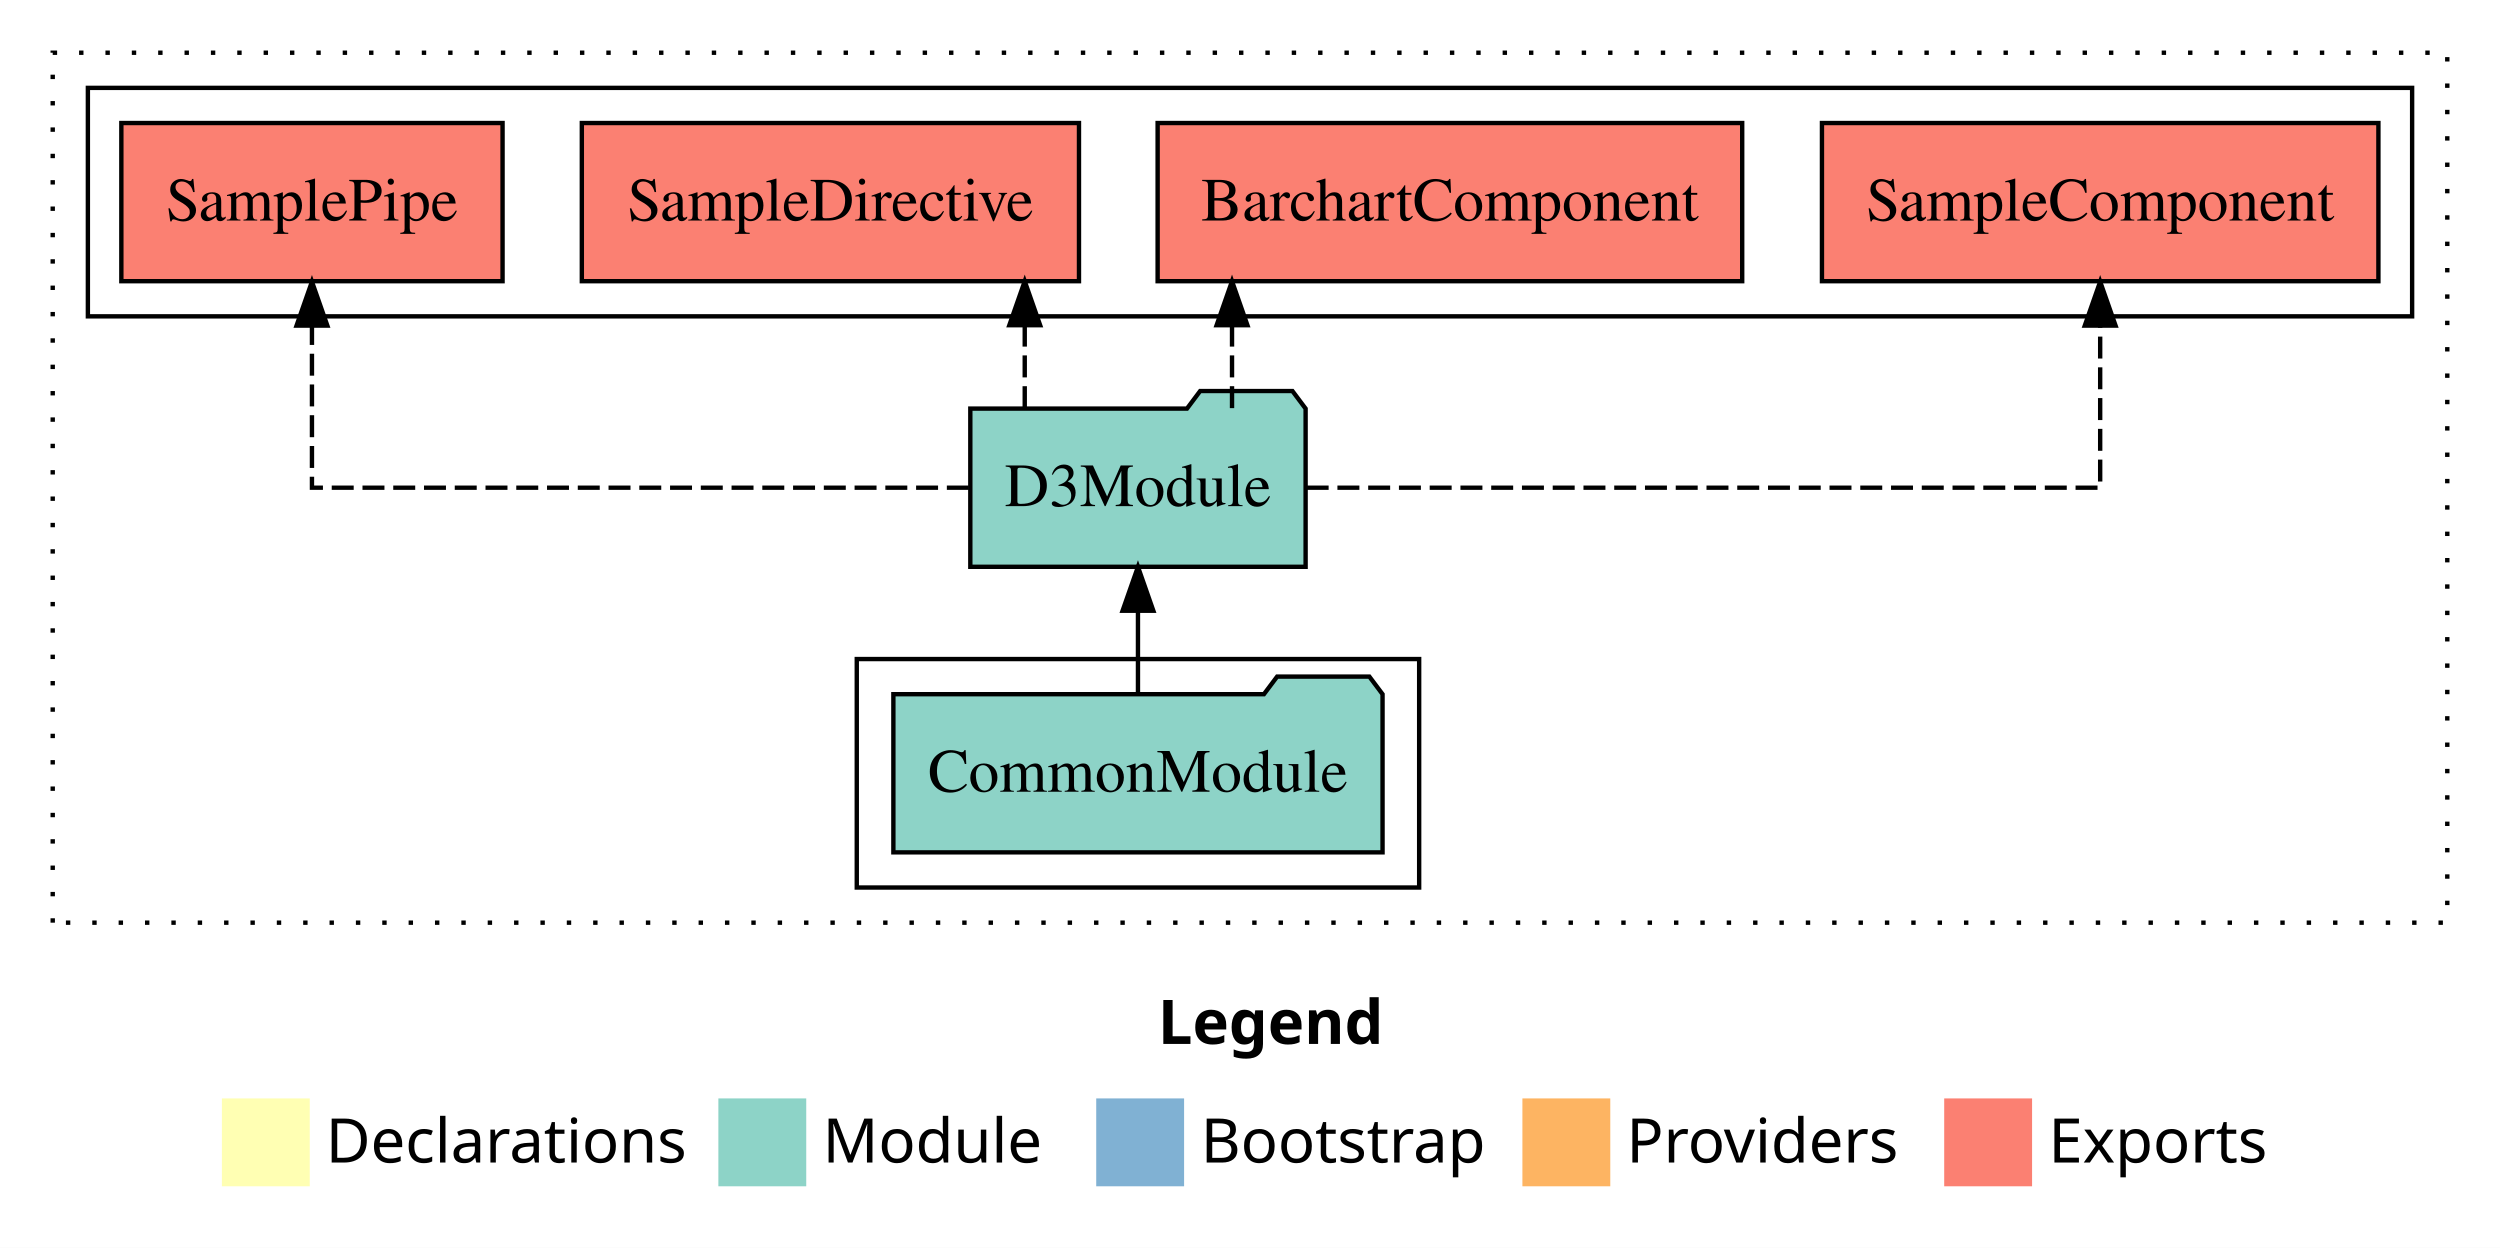
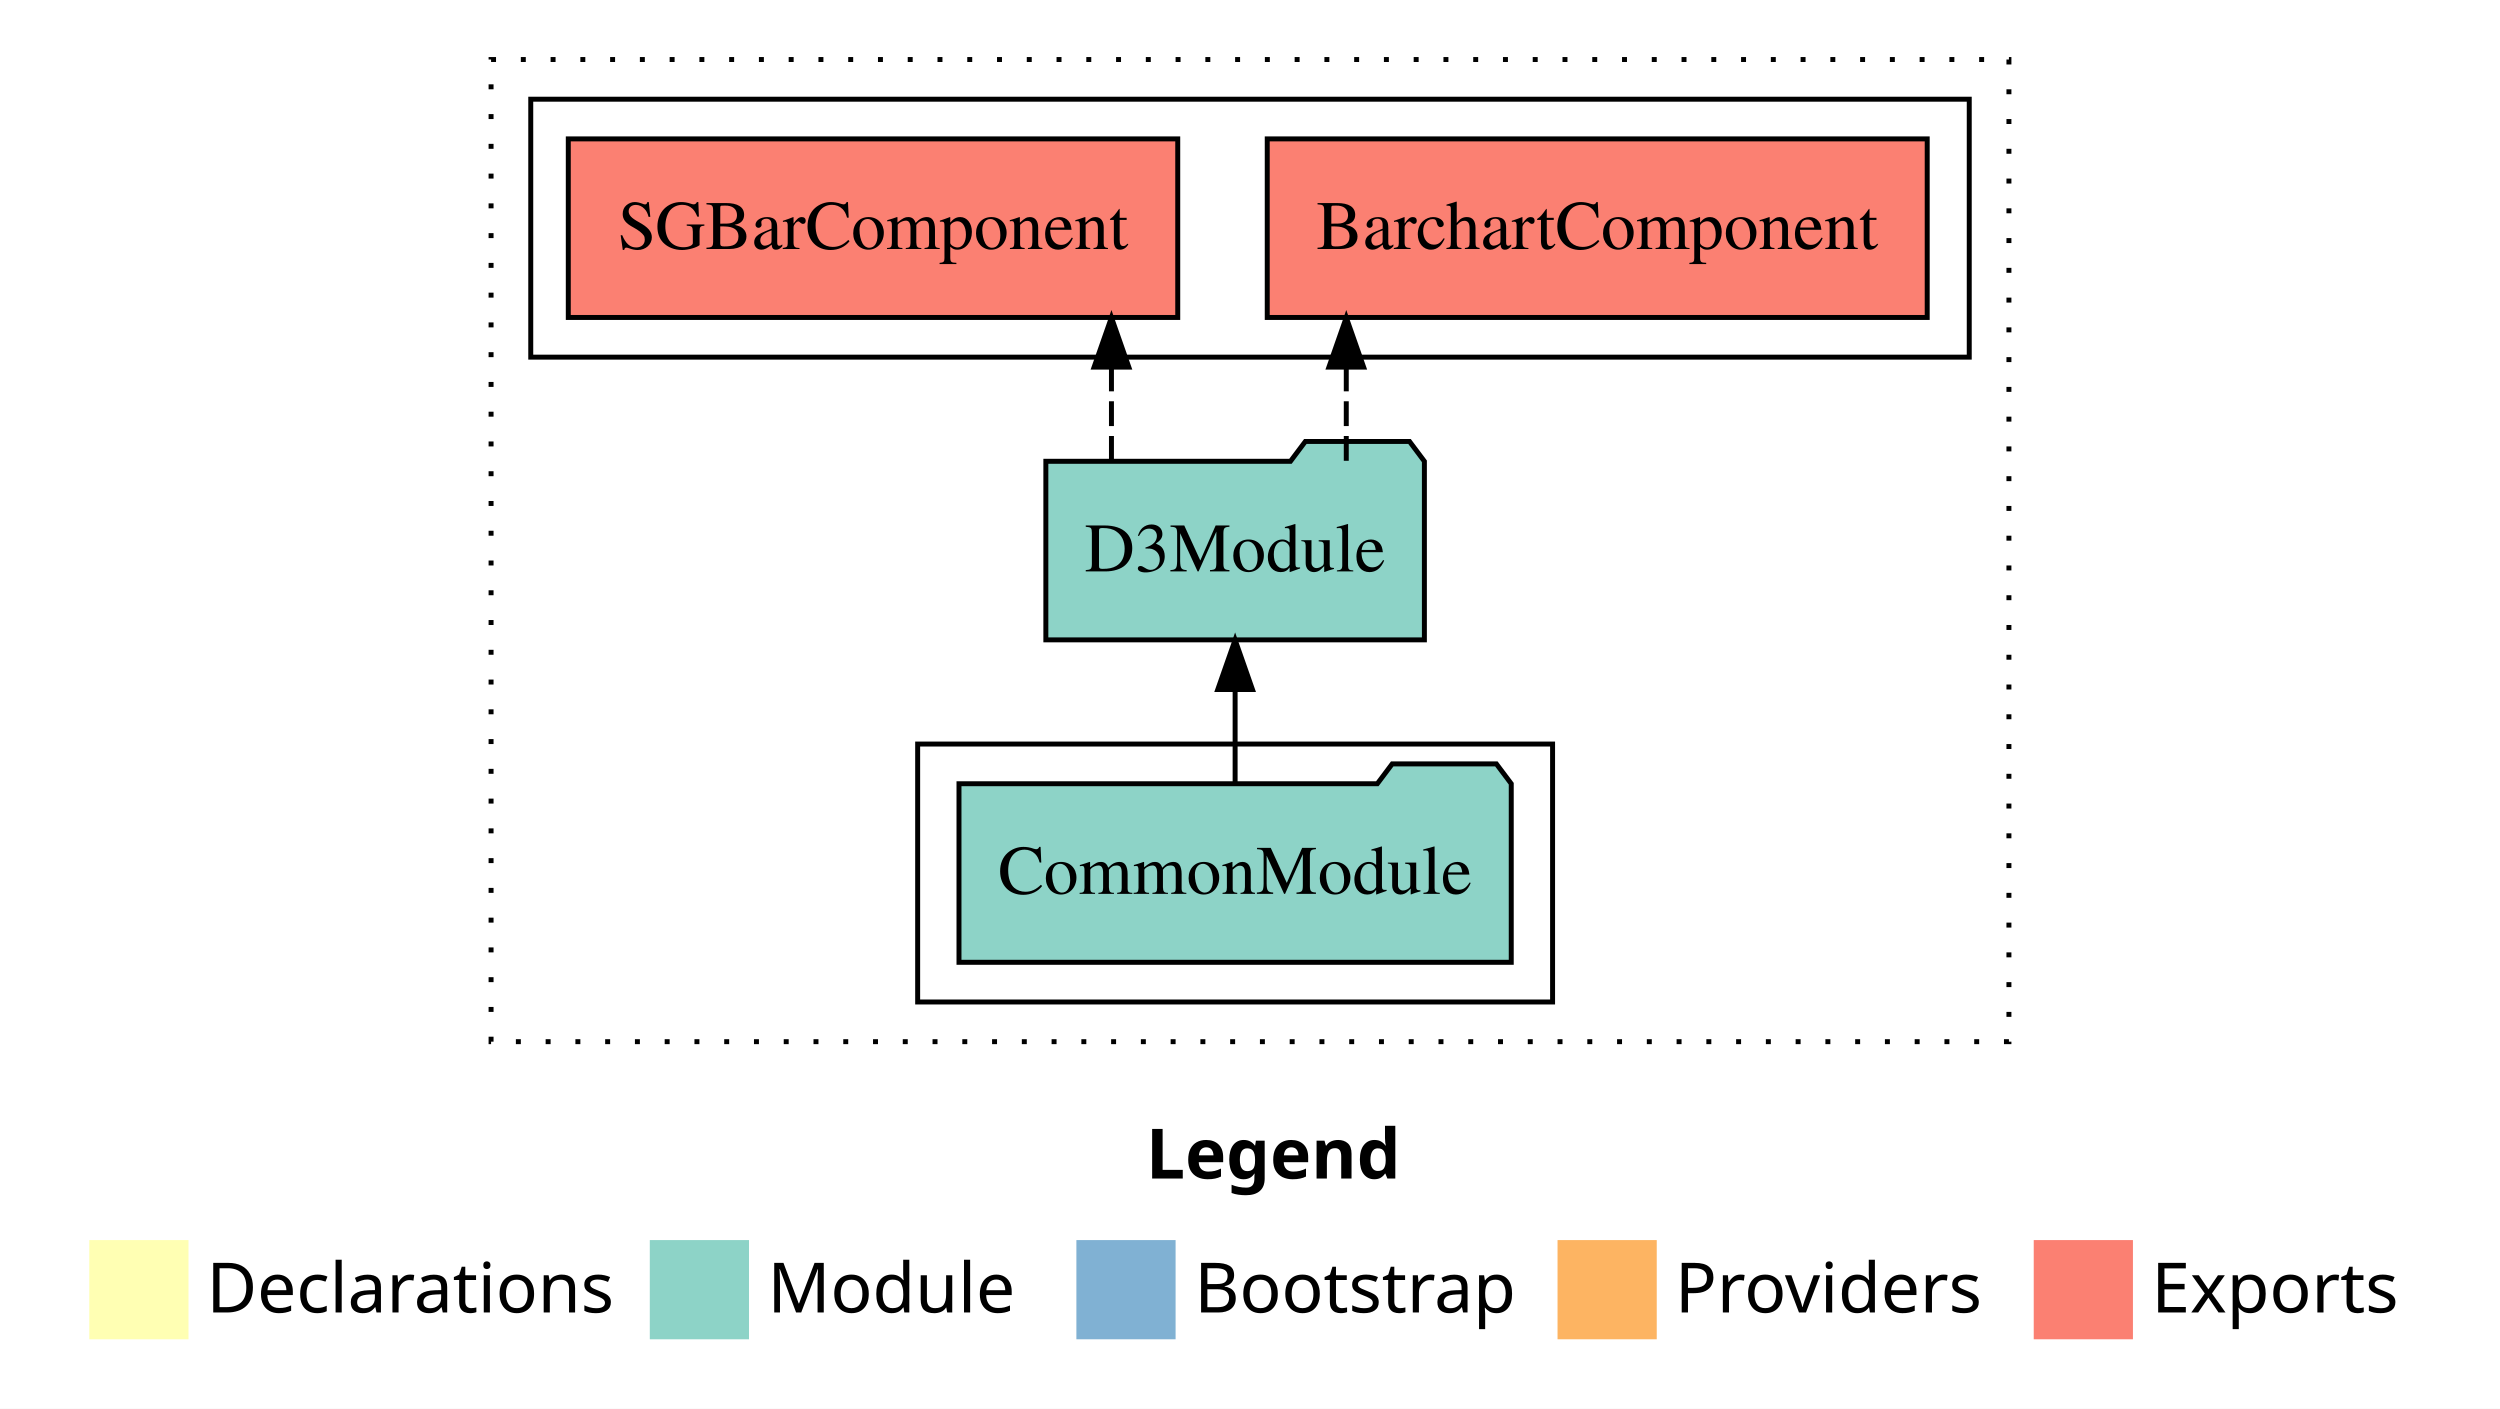
- <svg xmlns="http://www.w3.org/2000/svg" width="569pt" height="284pt" viewBox="0.00 0.00 569.00 284.00">
+ <svg xmlns="http://www.w3.org/2000/svg" width="504pt" height="284pt" viewBox="0.00 0.00 504.00 284.00">
  <g id="graph0" class="graph" transform="scale(1 1) rotate(0) translate(4 280)">
-     <polygon fill="#ffffff" stroke="transparent" points="-4,4 -4,-280 565,-280 565,4 -4,4" />
-     <text text-anchor="start" x="259.509" y="-42.4" font-family="sans-serif" font-weight="bold" font-size="14.00" fill="#000000">Legend</text>
-     <polygon fill="#ffffb3" stroke="transparent" points="46.5,-10 46.5,-30 66.5,-30 66.5,-10 46.5,-10" />
-     <text text-anchor="start" x="70.129" y="-15.4" font-family="sans-serif" font-size="14.00" fill="#000000">  Declarations</text>
-     <polygon fill="#8dd3c7" stroke="transparent" points="159.5,-10 159.5,-30 179.5,-30 179.5,-10 159.5,-10" />
-     <text text-anchor="start" x="183.225" y="-15.4" font-family="sans-serif" font-size="14.00" fill="#000000">  Module</text>
-     <polygon fill="#80b1d3" stroke="transparent" points="245.5,-10 245.5,-30 265.5,-30 265.5,-10 245.5,-10" />
-     <text text-anchor="start" x="269.281" y="-15.4" font-family="sans-serif" font-size="14.00" fill="#000000">  Bootstrap</text>
-     <polygon fill="#fdb462" stroke="transparent" points="342.5,-10 342.5,-30 362.5,-30 362.5,-10 342.5,-10" />
-     <text text-anchor="start" x="366.173" y="-15.4" font-family="sans-serif" font-size="14.00" fill="#000000">  Providers</text>
-     <polygon fill="#fb8072" stroke="transparent" points="438.5,-10 438.5,-30 458.5,-30 458.5,-10 438.5,-10" />
-     <text text-anchor="start" x="462.226" y="-15.4" font-family="sans-serif" font-size="14.00" fill="#000000">  Exports</text>
+     <polygon fill="#ffffff" stroke="transparent" points="-4,4 -4,-280 500,-280 500,4 -4,4" />
+     <text text-anchor="start" x="227.009" y="-42.4" font-family="sans-serif" font-weight="bold" font-size="14.00" fill="#000000">Legend</text>
+     <polygon fill="#ffffb3" stroke="transparent" points="14,-10 14,-30 34,-30 34,-10 14,-10" />
+     <text text-anchor="start" x="37.629" y="-15.4" font-family="sans-serif" font-size="14.00" fill="#000000">  Declarations</text>
+     <polygon fill="#8dd3c7" stroke="transparent" points="127,-10 127,-30 147,-30 147,-10 127,-10" />
+     <text text-anchor="start" x="150.725" y="-15.4" font-family="sans-serif" font-size="14.00" fill="#000000">  Module</text>
+     <polygon fill="#80b1d3" stroke="transparent" points="213,-10 213,-30 233,-30 233,-10 213,-10" />
+     <text text-anchor="start" x="236.781" y="-15.4" font-family="sans-serif" font-size="14.00" fill="#000000">  Bootstrap</text>
+     <polygon fill="#fdb462" stroke="transparent" points="310,-10 310,-30 330,-30 330,-10 310,-10" />
+     <text text-anchor="start" x="333.673" y="-15.4" font-family="sans-serif" font-size="14.00" fill="#000000">  Providers</text>
+     <polygon fill="#fb8072" stroke="transparent" points="406,-10 406,-30 426,-30 426,-10 406,-10" />
+     <text text-anchor="start" x="429.726" y="-15.4" font-family="sans-serif" font-size="14.00" fill="#000000">  Exports</text>
    <g id="clust1" class="cluster">
-       <polygon fill="none" stroke="#000000" stroke-dasharray="1,5" points="8,-70 8,-268 553,-268 553,-70 8,-70" />
+       <polygon fill="none" stroke="#000000" stroke-dasharray="1,5" points="95,-70 95,-268 401,-268 401,-70 95,-70" />
    </g>
    <g id="clust3" class="cluster">
-       <polygon fill="none" stroke="#000000" points="191,-78 191,-130 319,-130 319,-78 191,-78" />
+       <polygon fill="none" stroke="#000000" points="181,-78 181,-130 309,-130 309,-78 181,-78" />
    </g>
    <g id="clust4" class="cluster">
-       <polygon fill="none" stroke="#000000" points="16,-208 16,-260 545,-260 545,-208 16,-208" />
+       <polygon fill="none" stroke="#000000" points="103,-208 103,-260 393,-260 393,-208 103,-208" />
    </g>
    <g id="node1" class="node">
-       <polygon fill="#8dd3c7" stroke="#000000" points="310.668,-122 307.668,-126 286.668,-126 283.668,-122 199.332,-122 199.332,-86 310.668,-86 310.668,-122" />
-       <text text-anchor="middle" x="255" y="-99.8" font-family="Times,serif" font-size="14.00" fill="#000000">CommonModule</text>
+       <polygon fill="#8dd3c7" stroke="#000000" points="300.668,-122 297.668,-126 276.668,-126 273.668,-122 189.332,-122 189.332,-86 300.668,-86 300.668,-122" />
+       <text text-anchor="middle" x="245" y="-99.8" font-family="Times,serif" font-size="14.00" fill="#000000">CommonModule</text>
    </g>
    <g id="node2" class="node">
-       <polygon fill="#8dd3c7" stroke="#000000" points="293.157,-187 290.157,-191 269.157,-191 266.157,-187 216.843,-187 216.843,-151 293.157,-151 293.157,-187" />
-       <text text-anchor="middle" x="255" y="-164.8" font-family="Times,serif" font-size="14.00" fill="#000000">D3Module</text>
+       <polygon fill="#8dd3c7" stroke="#000000" points="283.157,-187 280.157,-191 259.157,-191 256.157,-187 206.843,-187 206.843,-151 283.157,-151 283.157,-187" />
+       <text text-anchor="middle" x="245" y="-164.8" font-family="Times,serif" font-size="14.00" fill="#000000">D3Module</text>
    </g>
    <g id="edge1" class="edge">
-       <path fill="none" stroke="#000000" d="M255,-122.106C255,-122.106 255,-140.991 255,-140.991" />
-       <polygon fill="#000000" stroke="#000000" points="251.5,-140.991 255,-150.991 258.5,-140.991 251.5,-140.991" />
+       <path fill="none" stroke="#000000" d="M245,-122.106C245,-122.106 245,-140.991 245,-140.991" />
+       <polygon fill="#000000" stroke="#000000" points="241.5,-140.991 245,-150.991 248.5,-140.991 241.5,-140.991" />
    </g>
    <g id="node3" class="node">
-       <polygon fill="#fb8072" stroke="#000000" points="537.326,-252 410.675,-252 410.675,-216 537.326,-216 537.326,-252" />
-       <text text-anchor="middle" x="474" y="-229.8" font-family="Times,serif" font-size="14.00" fill="#000000">SampleComponent </text>
+       <polygon fill="#fb8072" stroke="#000000" points="384.525,-252 251.475,-252 251.475,-216 384.525,-216 384.525,-252" />
+       <text text-anchor="middle" x="318" y="-229.8" font-family="Times,serif" font-size="14.00" fill="#000000">BarchartComponent </text>
    </g>
    <g id="edge2" class="edge">
-       <path fill="none" stroke="#000000" stroke-dasharray="5,2" d="M293.397,-169C356.206,-169 474,-169 474,-169 474,-169 474,-205.894 474,-205.894" />
-       <polygon fill="#000000" stroke="#000000" points="470.5,-205.894 474,-215.894 477.5,-205.894 470.5,-205.894" />
+       <path fill="none" stroke="#000000" stroke-dasharray="5,2" d="M267.408,-187.106C267.408,-187.106 267.408,-205.991 267.408,-205.991" />
+       <polygon fill="#000000" stroke="#000000" points="263.908,-205.991 267.408,-215.991 270.908,-205.991 263.908,-205.991" />
    </g>
    <g id="node4" class="node">
-       <polygon fill="#fb8072" stroke="#000000" points="392.525,-252 259.475,-252 259.475,-216 392.525,-216 392.525,-252" />
-       <text text-anchor="middle" x="326" y="-229.8" font-family="Times,serif" font-size="14.00" fill="#000000">BarchartComponent </text>
+       <polygon fill="#fb8072" stroke="#000000" points="233.433,-252 110.567,-252 110.567,-216 233.433,-216 233.433,-252" />
+       <text text-anchor="middle" x="172" y="-229.8" font-family="Times,serif" font-size="14.00" fill="#000000">SGBarComponent </text>
    </g>
    <g id="edge3" class="edge">
-       <path fill="none" stroke="#000000" stroke-dasharray="5,2" d="M276.408,-187.106C276.408,-187.106 276.408,-205.991 276.408,-205.991" />
-       <polygon fill="#000000" stroke="#000000" points="272.908,-205.991 276.408,-215.991 279.908,-205.991 272.908,-205.991" />
-     </g>
-     <g id="node5" class="node">
-       <polygon fill="#fb8072" stroke="#000000" points="241.577,-252 128.423,-252 128.423,-216 241.577,-216 241.577,-252" />
-       <text text-anchor="middle" x="185" y="-229.8" font-family="Times,serif" font-size="14.00" fill="#000000">SampleDirective </text>
-     </g>
-     <g id="edge4" class="edge">
-       <path fill="none" stroke="#000000" stroke-dasharray="5,2" d="M229.23,-187.106C229.23,-187.106 229.23,-205.991 229.23,-205.991" />
-       <polygon fill="#000000" stroke="#000000" points="225.73,-205.991 229.23,-215.991 232.73,-205.991 225.73,-205.991" />
-     </g>
-     <g id="node6" class="node">
-       <polygon fill="#fb8072" stroke="#000000" points="110.382,-252 23.618,-252 23.618,-216 110.382,-216 110.382,-252" />
-       <text text-anchor="middle" x="67" y="-229.8" font-family="Times,serif" font-size="14.00" fill="#000000">SamplePipe </text>
-     </g>
-     <g id="edge5" class="edge">
-       <path fill="none" stroke="#000000" stroke-dasharray="5,2" d="M216.502,-169C161.5,-169 67,-169 67,-169 67,-169 67,-205.894 67,-205.894" />
-       <polygon fill="#000000" stroke="#000000" points="63.5,-205.894 67,-215.894 70.5,-205.894 63.5,-205.894" />
+       <path fill="none" stroke="#000000" stroke-dasharray="5,2" d="M220.069,-187.106C220.069,-187.106 220.069,-205.991 220.069,-205.991" />
+       <polygon fill="#000000" stroke="#000000" points="216.569,-205.991 220.069,-215.991 223.569,-205.991 216.569,-205.991" />
    </g>
  </g>
</svg>
